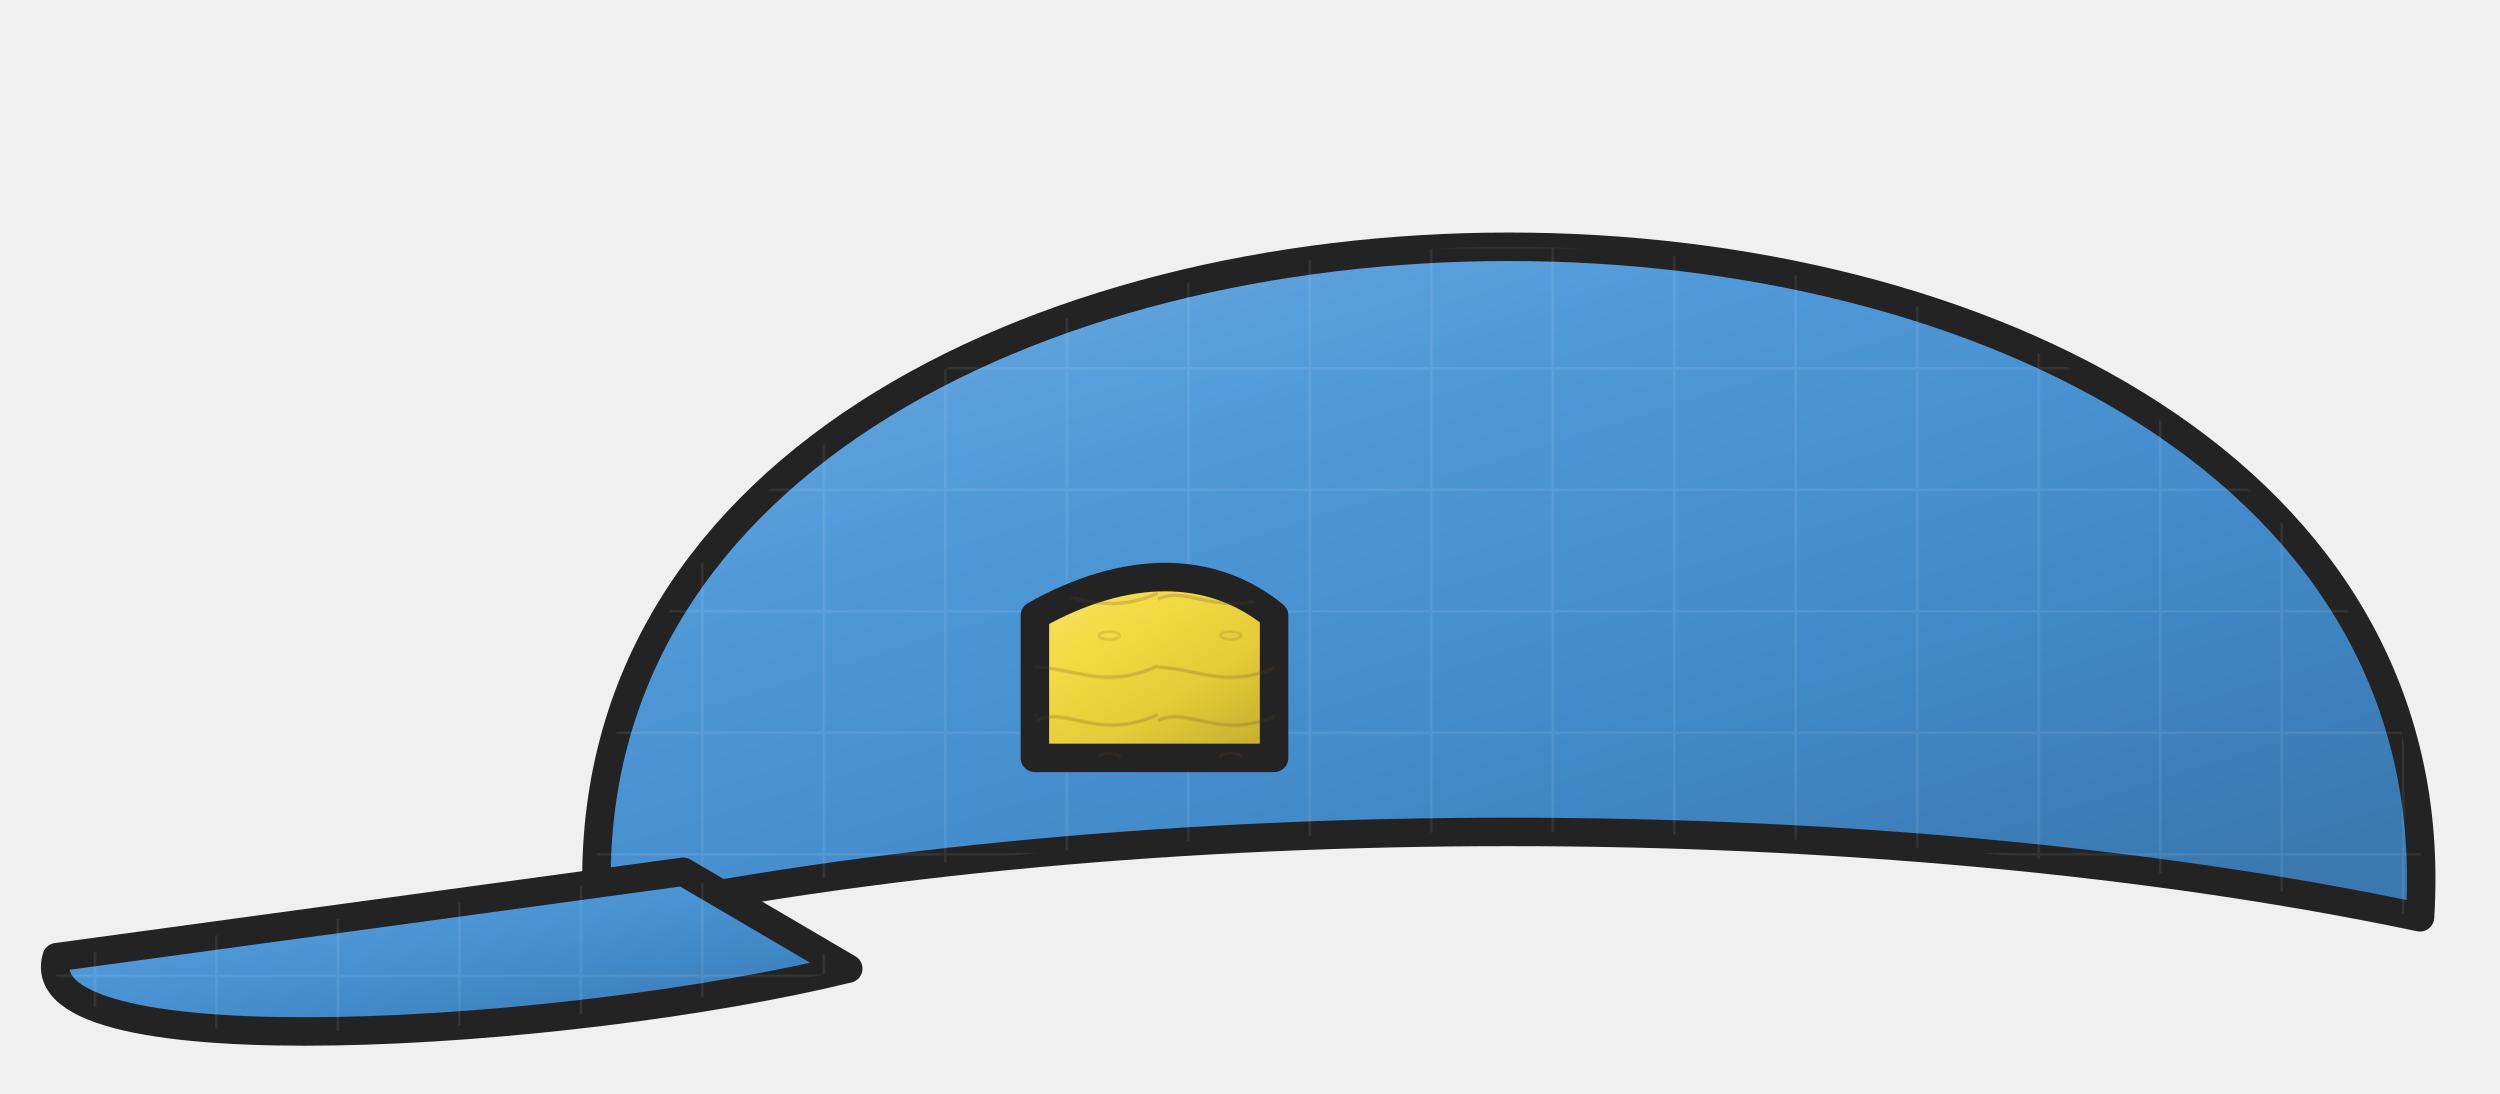
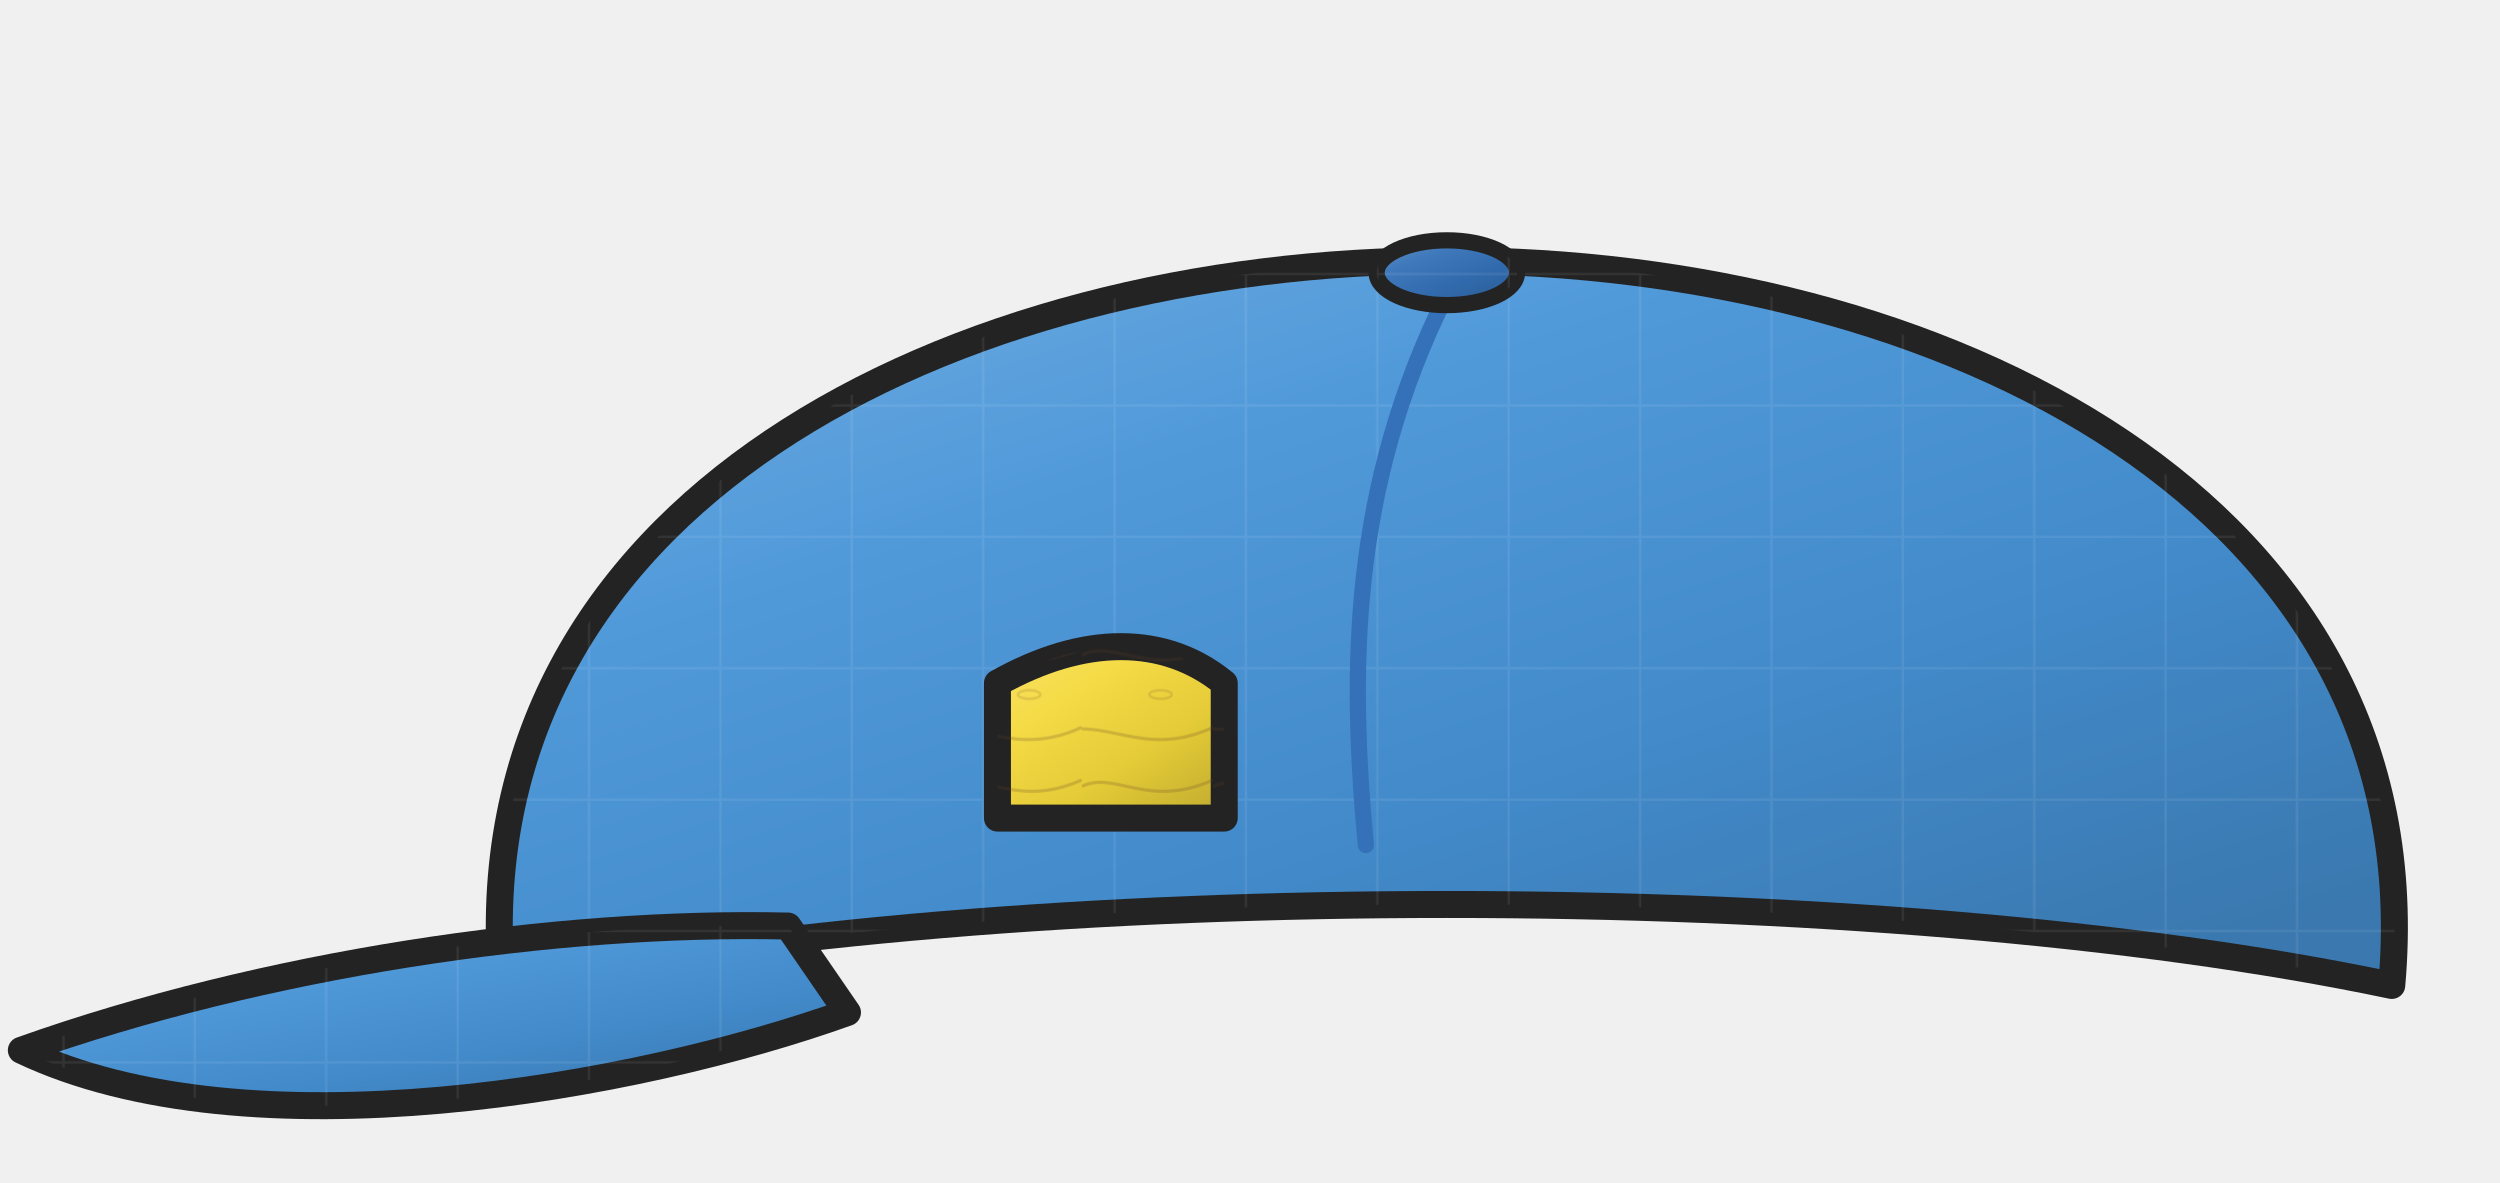
- <svg xmlns="http://www.w3.org/2000/svg" width="439" height="192" viewBox="-246 -678 439 192" data-detail="1">
+ <svg xmlns="http://www.w3.org/2000/svg" width="463" height="219" viewBox="-249 -653 463 219" data-detail="1">
  <defs>
    <linearGradient id="light-d341d3b4" x1="0%" y1="0%" x2="85%" y2="100%">
      <stop offset="0%" stop-color="#71ade1" />
      <stop offset="32%" stop-color="#519ada" />
      <stop offset="68%" stop-color="#428aca" />
      <stop offset="100%" stop-color="#3a78af" />
    </linearGradient>
-     <pattern id="surface-fabric" patternUnits="userSpaceOnUse" width="21.333" height="21.333">
-       <path d="M0 5.333 H21.333 M5.333 0 V21.333" fill="none" stroke="#ffffff" stroke-width="0.45" opacity=".075" />
+     <pattern id="surface-fabric" patternUnits="userSpaceOnUse" width="24.333" height="24.333">
+       <path d="M0 6.083 H24.333 M6.083 0 V24.333" fill="none" stroke="#ffffff" stroke-width="0.45" opacity=".075" />
    </pattern>
+     <linearGradient id="light-339c29c8" x1="0%" y1="0%" x2="85%" y2="100%">
+       <stop offset="0%" stop-color="#6392c8" />
+       <stop offset="32%" stop-color="#3f79bc" />
+       <stop offset="68%" stop-color="#316aac" />
+       <stop offset="100%" stop-color="#2a5c95" />
+     </linearGradient>
    <linearGradient id="light-4b0f3577" x1="0%" y1="0%" x2="85%" y2="100%">
      <stop offset="0%" stop-color="#f7e268" />
      <stop offset="32%" stop-color="#f5db46" />
      <stop offset="68%" stop-color="#e4cb37" />
      <stop offset="100%" stop-color="#c6b030" />
    </linearGradient>
-     <pattern id="surface-wood" patternUnits="userSpaceOnUse" width="21.333" height="21.333">
-       <path d="M0 3.2 C5.333 0.533 10.667 6.933 21.333 2.133 M-5.333 16.0 C4.267 12.8 9.6 20.267 21.333 14.933" fill="none" stroke="#613e26" stroke-width="0.6" opacity=".21" />
-       <ellipse cx="12.8" cy="9.6" rx="1.813" ry="0.693" fill="none" stroke="#754728" stroke-width="0.5" opacity=".16" />
+     <pattern id="surface-wood" patternUnits="userSpaceOnUse" width="24.333" height="24.333">
+       <path d="M0 3.65 C6.083 0.608 12.167 7.908 24.333 2.433 M-6.083 18.25 C4.867 14.6 10.95 23.117 24.333 17.033" fill="none" stroke="#613e26" stroke-width="0.6" opacity=".21" />
+       <ellipse cx="14.6" cy="10.95" rx="2.068" ry="0.791" fill="none" stroke="#754728" stroke-width="0.5" opacity=".16" />
    </pattern>
  </defs>
  <g>
-     <path d="M-141.048 -516.917 C-151.048 -673.917 188.952 -673.917 178.952 -516.917 C83.952 -536.917 -46.048 -536.917 -141.048 -516.917Z" fill="url(#light-d341d3b4)" stroke="#232323" stroke-width="5" stroke-linejoin="round" stroke-linecap="round" />
-     <path d="M-141.048 -516.917 C-151.048 -673.917 188.952 -673.917 178.952 -516.917 C83.952 -536.917 -46.048 -536.917 -141.048 -516.917Z" fill="url(#surface-fabric)" stroke="none" stroke-width="5" stroke-linejoin="round" stroke-linecap="round" />
-     <path d="M-126.048 -524.917 L-236.048 -509.917 C-242.048 -489.917 -146.048 -495.917 -97.048 -507.917Z" fill="url(#light-d341d3b4)" stroke="#232323" stroke-width="5" stroke-linejoin="round" stroke-linecap="round" />
-     <path d="M-126.048 -524.917 L-236.048 -509.917 C-242.048 -489.917 -146.048 -495.917 -97.048 -507.917Z" fill="url(#surface-fabric)" stroke="none" stroke-width="5" stroke-linejoin="round" stroke-linecap="round" />
-     <path d="M-64.273 -544.917 L-64.273 -569.917 C-48.273 -578.917 -33.273 -578.917 -22.273 -569.917 L-22.273 -544.917Z" fill="url(#light-4b0f3577)" stroke="#232323" stroke-width="5" stroke-linejoin="round" stroke-linecap="round" />
-     <path d="M-64.273 -544.917 L-64.273 -569.917 C-48.273 -578.917 -33.273 -578.917 -22.273 -569.917 L-22.273 -544.917Z" fill="url(#surface-wood)" stroke="none" stroke-width="5" stroke-linejoin="round" stroke-linecap="round" />
+     <path d="M-156.048 -470.493 C-172.048 -649.493 209.952 -649.493 193.952 -470.493 C98.952 -490.493 -61.048 -490.493 -156.048 -470.493Z" fill="url(#light-d341d3b4)" stroke="#232323" stroke-width="5" stroke-linejoin="round" stroke-linecap="round" />
+     <path d="M-156.048 -470.493 C-172.048 -649.493 209.952 -649.493 193.952 -470.493 C98.952 -490.493 -61.048 -490.493 -156.048 -470.493Z" fill="url(#surface-fabric)" stroke="none" stroke-width="5" stroke-linejoin="round" stroke-linecap="round" />
+     <path d="M18.952 -598.493 C0.952 -562.493 0.952 -528.493 3.952 -496.493" fill="none" stroke="#3471B8" stroke-width="3" stroke-linejoin="round" stroke-linecap="round" />
+     <ellipse cx="18.952" cy="-602.493" rx="13" ry="6" fill="url(#light-339c29c8)" stroke="#232323" stroke-width="3" />
+     <ellipse cx="18.952" cy="-602.493" rx="13" ry="6" fill="url(#surface-fabric)" stroke="none" stroke-width="3" />
+     <path d="M-103.048 -481.493 C-146.048 -482.493 -200.048 -474.493 -245.048 -458.493 C-203.048 -438.493 -131.048 -451.493 -92.048 -465.493Z" fill="url(#light-d341d3b4)" stroke="#232323" stroke-width="5" stroke-linejoin="round" stroke-linecap="round" />
+     <path d="M-103.048 -481.493 C-146.048 -482.493 -200.048 -474.493 -245.048 -458.493 C-203.048 -438.493 -131.048 -451.493 -92.048 -465.493Z" fill="url(#surface-fabric)" stroke="none" stroke-width="5" stroke-linejoin="round" stroke-linecap="round" />
+     <path d="M-64.273 -501.493 L-64.273 -526.493 C-48.273 -535.493 -33.273 -535.493 -22.273 -526.493 L-22.273 -501.493Z" fill="url(#light-4b0f3577)" stroke="#232323" stroke-width="5" stroke-linejoin="round" stroke-linecap="round" />
+     <path d="M-64.273 -501.493 L-64.273 -526.493 C-48.273 -535.493 -33.273 -535.493 -22.273 -526.493 L-22.273 -501.493Z" fill="url(#surface-wood)" stroke="none" stroke-width="5" stroke-linejoin="round" stroke-linecap="round" />
  </g>
</svg>
